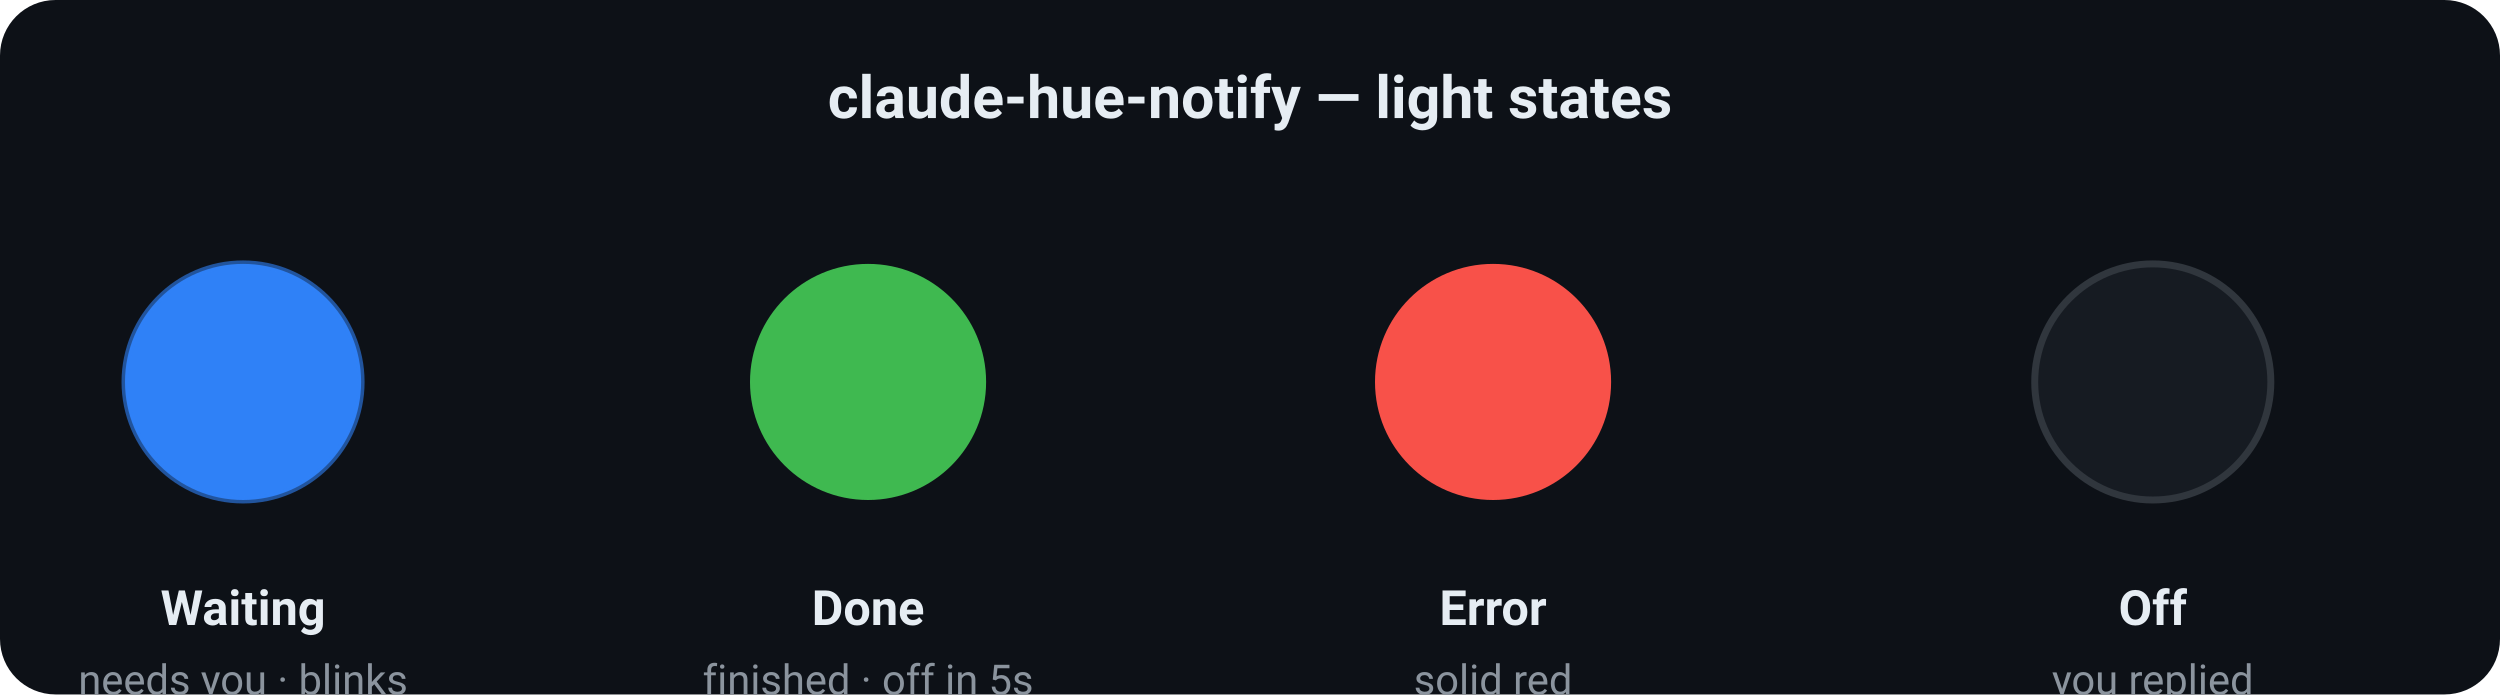
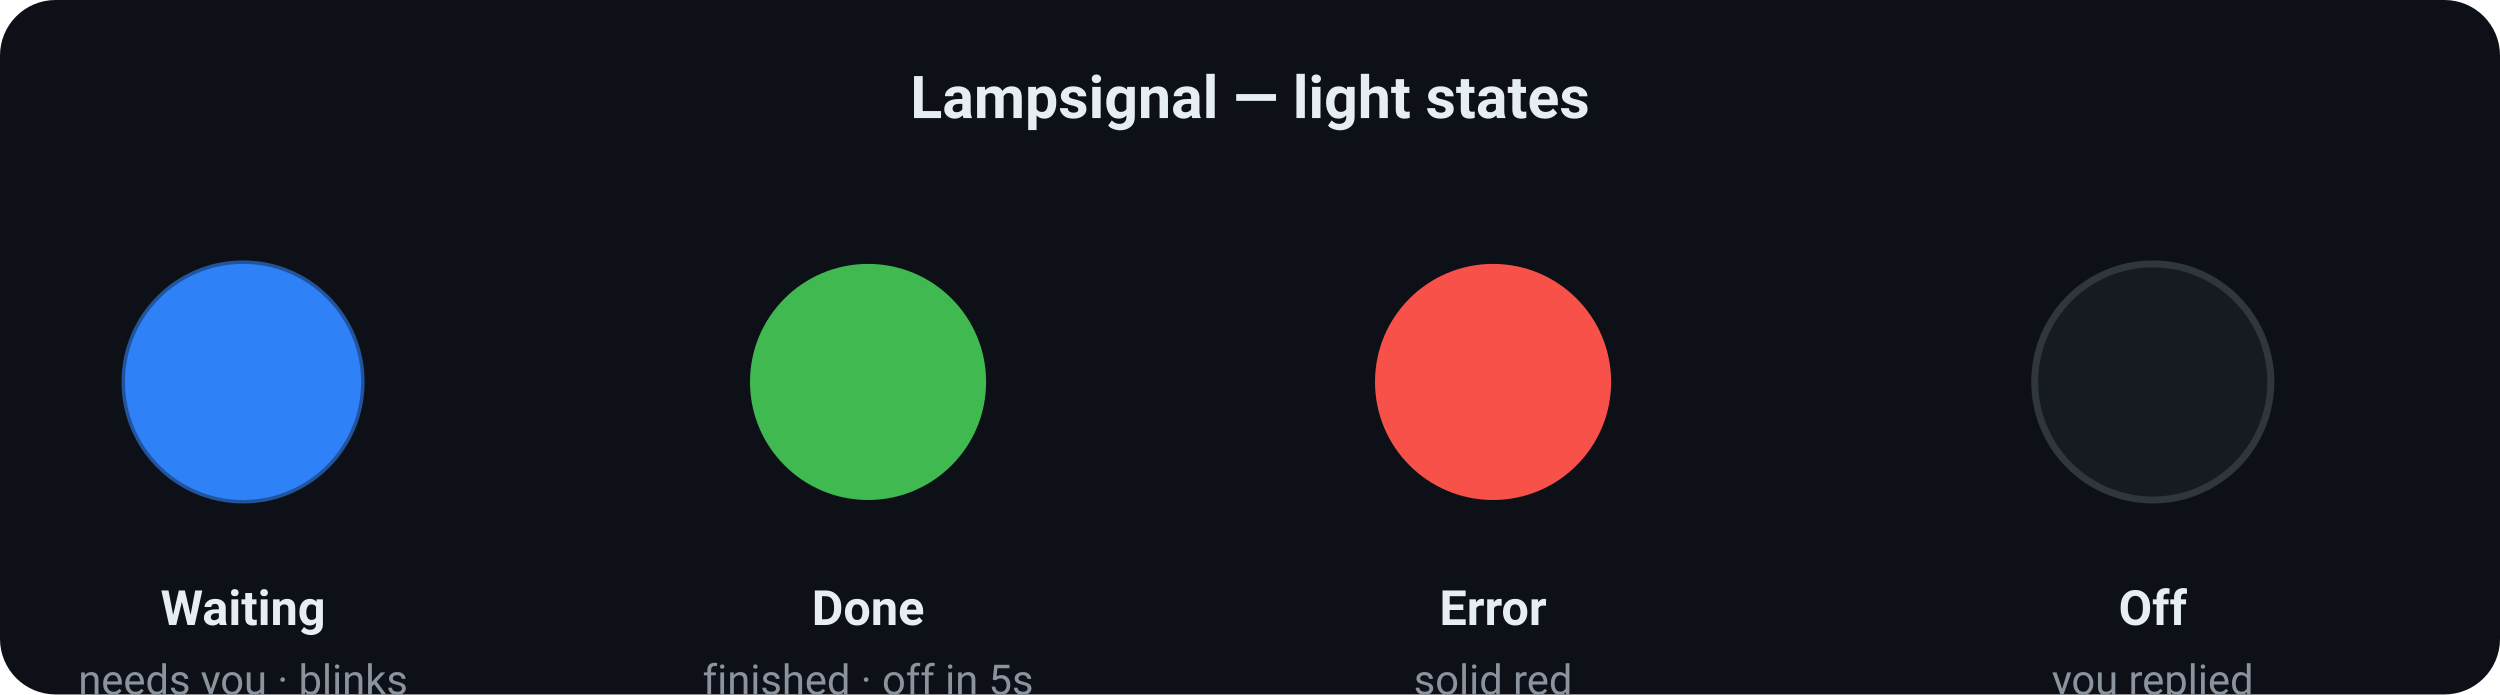
<svg xmlns="http://www.w3.org/2000/svg" width="720" height="200" viewBox="0 0 720 200" font-family="-apple-system, Segoe UI, Roboto, sans-serif">
  <rect width="720" height="200" rx="16" fill="#0d1117" />
-   <text x="360" y="34" text-anchor="middle" fill="#e6edf3" font-size="17" font-weight="600">claude-hue-notify — light states</text>
+   <text x="360" y="34" text-anchor="middle" fill="#e6edf3" font-size="17" font-weight="600">Lampsignal — light states</text>
  <g transform="translate(70,110)">
    <circle r="34" fill="#2f81f7">
      <animate attributeName="opacity" values="1;0.25;1" dur="1.1s" repeatCount="indefinite" />
    </circle>
    <circle r="34" fill="none" stroke="#2f81f7" stroke-width="2" opacity="0.6">
      <animate attributeName="r" values="34;46;34" dur="1.1s" repeatCount="indefinite" />
      <animate attributeName="opacity" values="0.6;0;0.6" dur="1.1s" repeatCount="indefinite" />
    </circle>
    <text x="0" y="70" text-anchor="middle" fill="#e6edf3" font-size="14" font-weight="600">Waiting</text>
    <text x="0" y="90" text-anchor="middle" fill="#8b949e" font-size="12">needs you · blinks</text>
  </g>
  <g transform="translate(250,110)">
    <circle r="34" fill="#3fb950" />
    <text x="0" y="70" text-anchor="middle" fill="#e6edf3" font-size="14" font-weight="600">Done</text>
    <text x="0" y="90" text-anchor="middle" fill="#8b949e" font-size="12">finished · off in 5s</text>
  </g>
  <g transform="translate(430,110)">
    <circle r="34" fill="#f85149" />
    <text x="0" y="70" text-anchor="middle" fill="#e6edf3" font-size="14" font-weight="600">Error</text>
    <text x="0" y="90" text-anchor="middle" fill="#8b949e" font-size="12">solid red</text>
  </g>
  <g transform="translate(620,110)">
    <circle r="34" fill="#161b22" stroke="#30363d" stroke-width="2" />
    <text x="0" y="70" text-anchor="middle" fill="#e6edf3" font-size="14" font-weight="600">Off</text>
    <text x="0" y="90" text-anchor="middle" fill="#8b949e" font-size="12">you replied</text>
  </g>
</svg>
